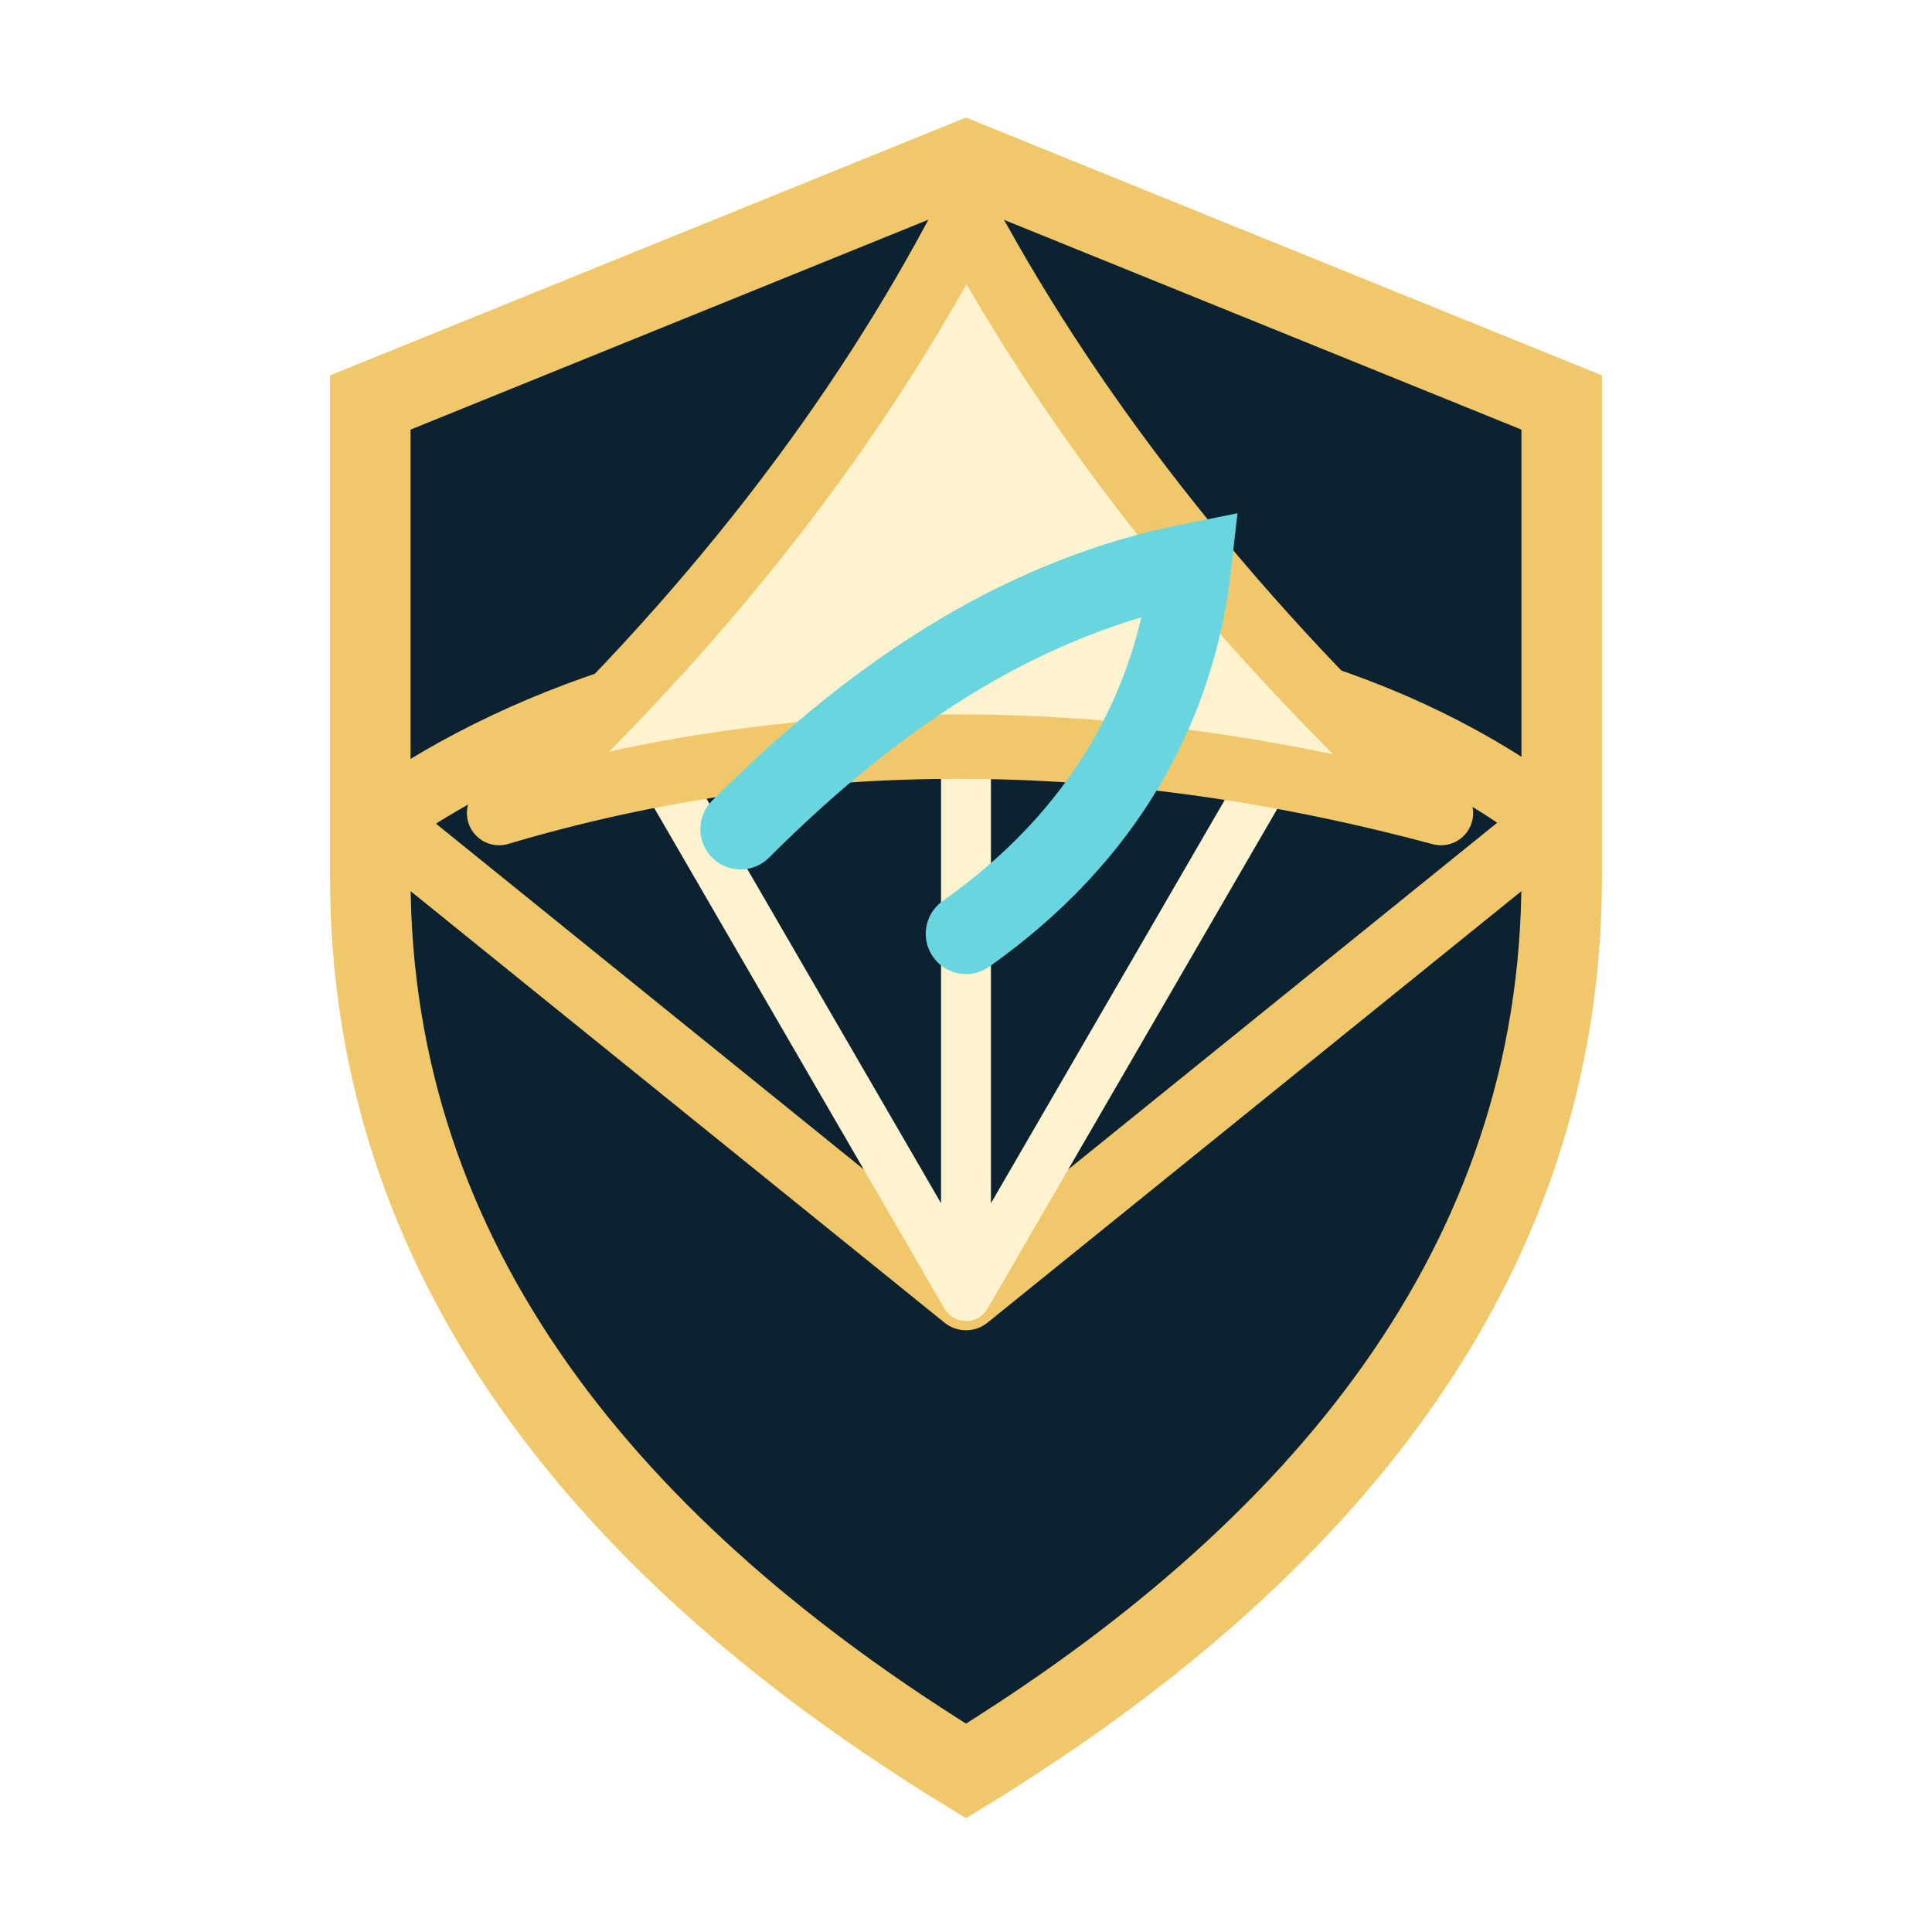
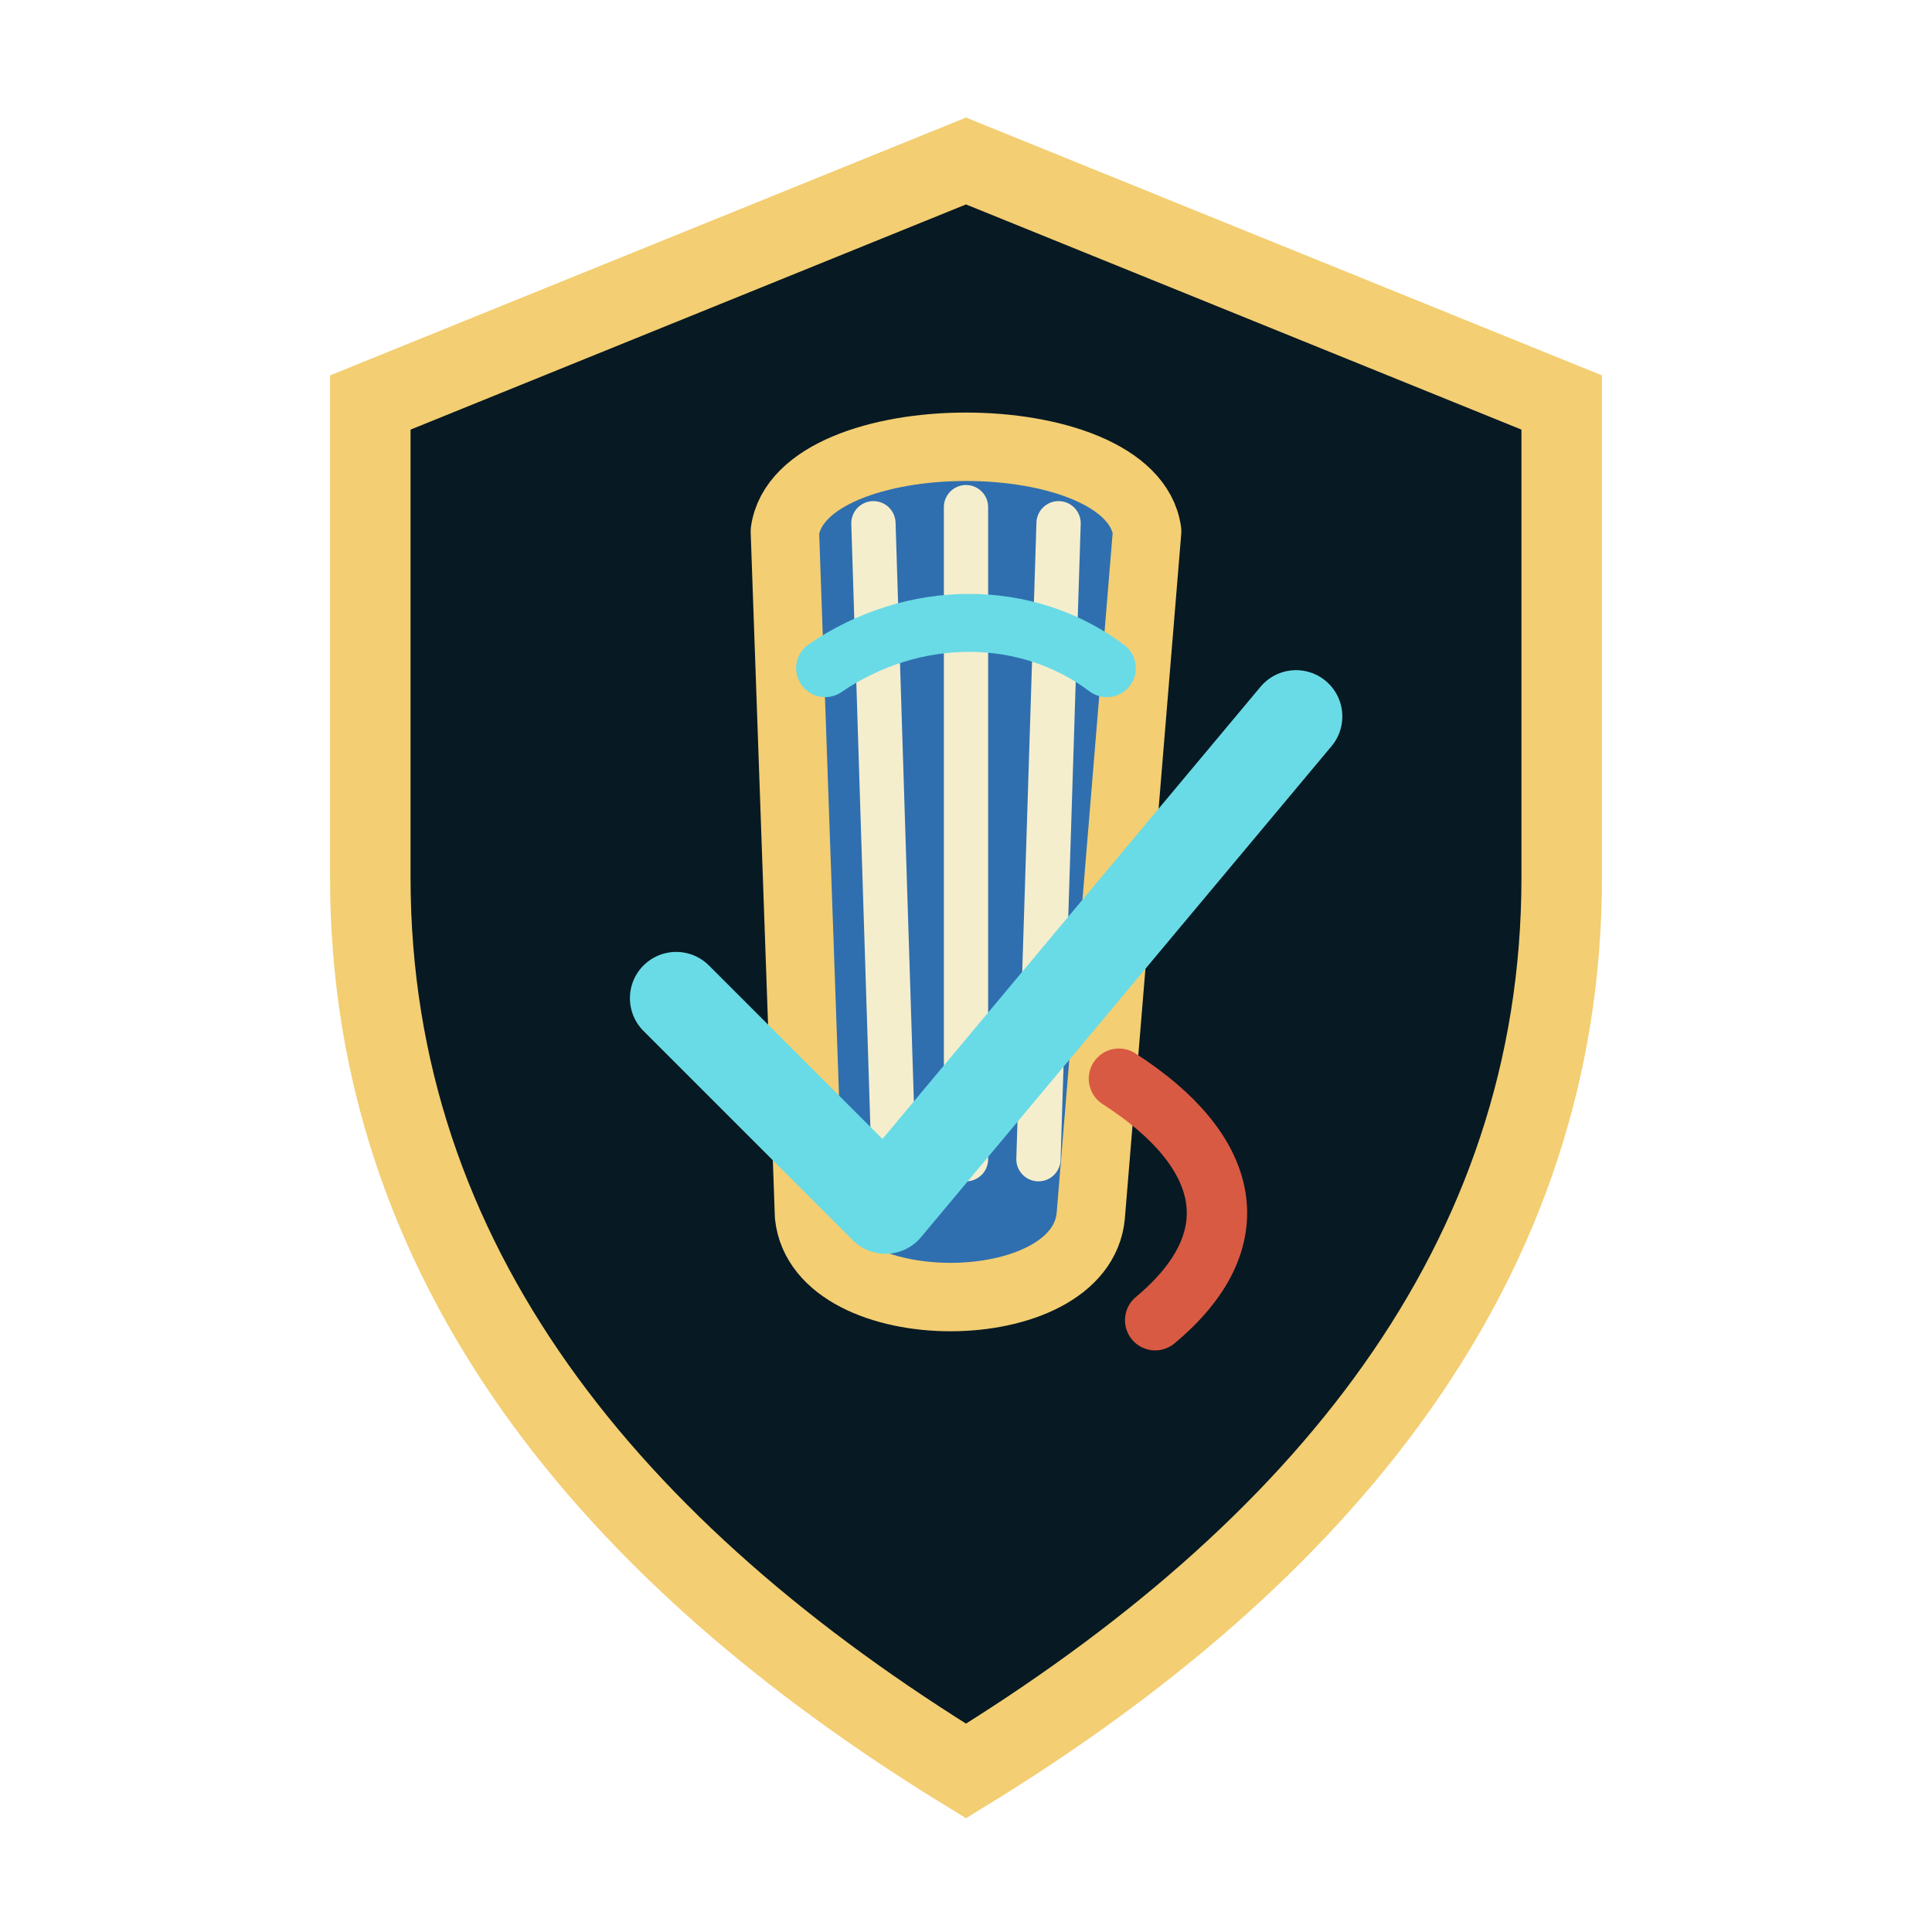
<svg xmlns="http://www.w3.org/2000/svg" class="dream-suisui-svg" viewBox="0 0 24 24" aria-hidden="true" focusable="false">
-   <path d="M12 2 19.4 5v5.9c0 4.8-3 8.4-7.4 11.1-4.4-2.7-7.4-6.3-7.4-11.1V5L12 2Z" fill="#0c2230" stroke="#f0c86b" stroke-width="1" />
-   <path d="M12 16.1 4.7 10.2c3.9-2.8 10.7-3 14.6 0L12 16.1Z" fill="#0c2230" stroke="#f0c86b" stroke-width=".85" stroke-linejoin="round" />
-   <path d="M12 16.1 8 9.2M12 16.1V8.6M12 16.1l4-6.9" stroke="#fff3cf" stroke-width=".62" stroke-linecap="round" />
-   <path d="M6.2 10.1c2.6-2.4 4.5-4.9 5.8-7.4 1.4 2.6 3.4 5.1 5.9 7.4-4.1-1.1-8-1.1-11.7 0Z" fill="#fff3cf" stroke="#f0c86b" stroke-width=".8" stroke-linejoin="round" />
-   <path d="M9.2 10.3c1.8-1.8 3.6-2.9 5.6-3.3-.2 1.8-1.1 3.4-2.8 4.6" fill="none" stroke="#68d5df" stroke-width="1" stroke-linecap="round" />
+   <path d="M12 2 19.4 5v5.9c0 4.8-3 8.4-7.4 11.1-4.4-2.7-7.4-6.3-7.4-11.1V5L12 2Z" fill="#071923" stroke="#f3ce72" stroke-width="1" />
+   <g transform="rotate(0 12 9.95)">
+     <path d="M9.75 6.6c.2-1.4 4.3-1.4 4.5 0l-.7 8.5c-.12 1.35-3.36 1.35-3.5 0l-.3-8.5Z" fill="#2f6fb0" stroke="#f3ce72" stroke-width=".85" stroke-linejoin="round" />
+     <path d="M10.85 6.5l.25 7.9M12 6.3v8.1M13.15 6.5l-.25 7.9" stroke="#fff4cf" stroke-width=".55" stroke-linecap="round" opacity=".95" />
+     <path d="M10.25 8.3c1.1-.75 2.5-.75 3.5 0" fill="none" stroke="#69dbe6" stroke-width=".72" stroke-linecap="round" />
+     <path d="M13.9 13.4c1.4.9 1.65 2 .45 3" fill="none" stroke="#d95a42" stroke-width=".75" stroke-linecap="round" />
+   </g>
+   <path d="M8.4 12.4 11 15l5.1-6.1" fill="none" stroke="#69dbe6" stroke-width="1.15" stroke-linecap="round" stroke-linejoin="round" />
</svg>
